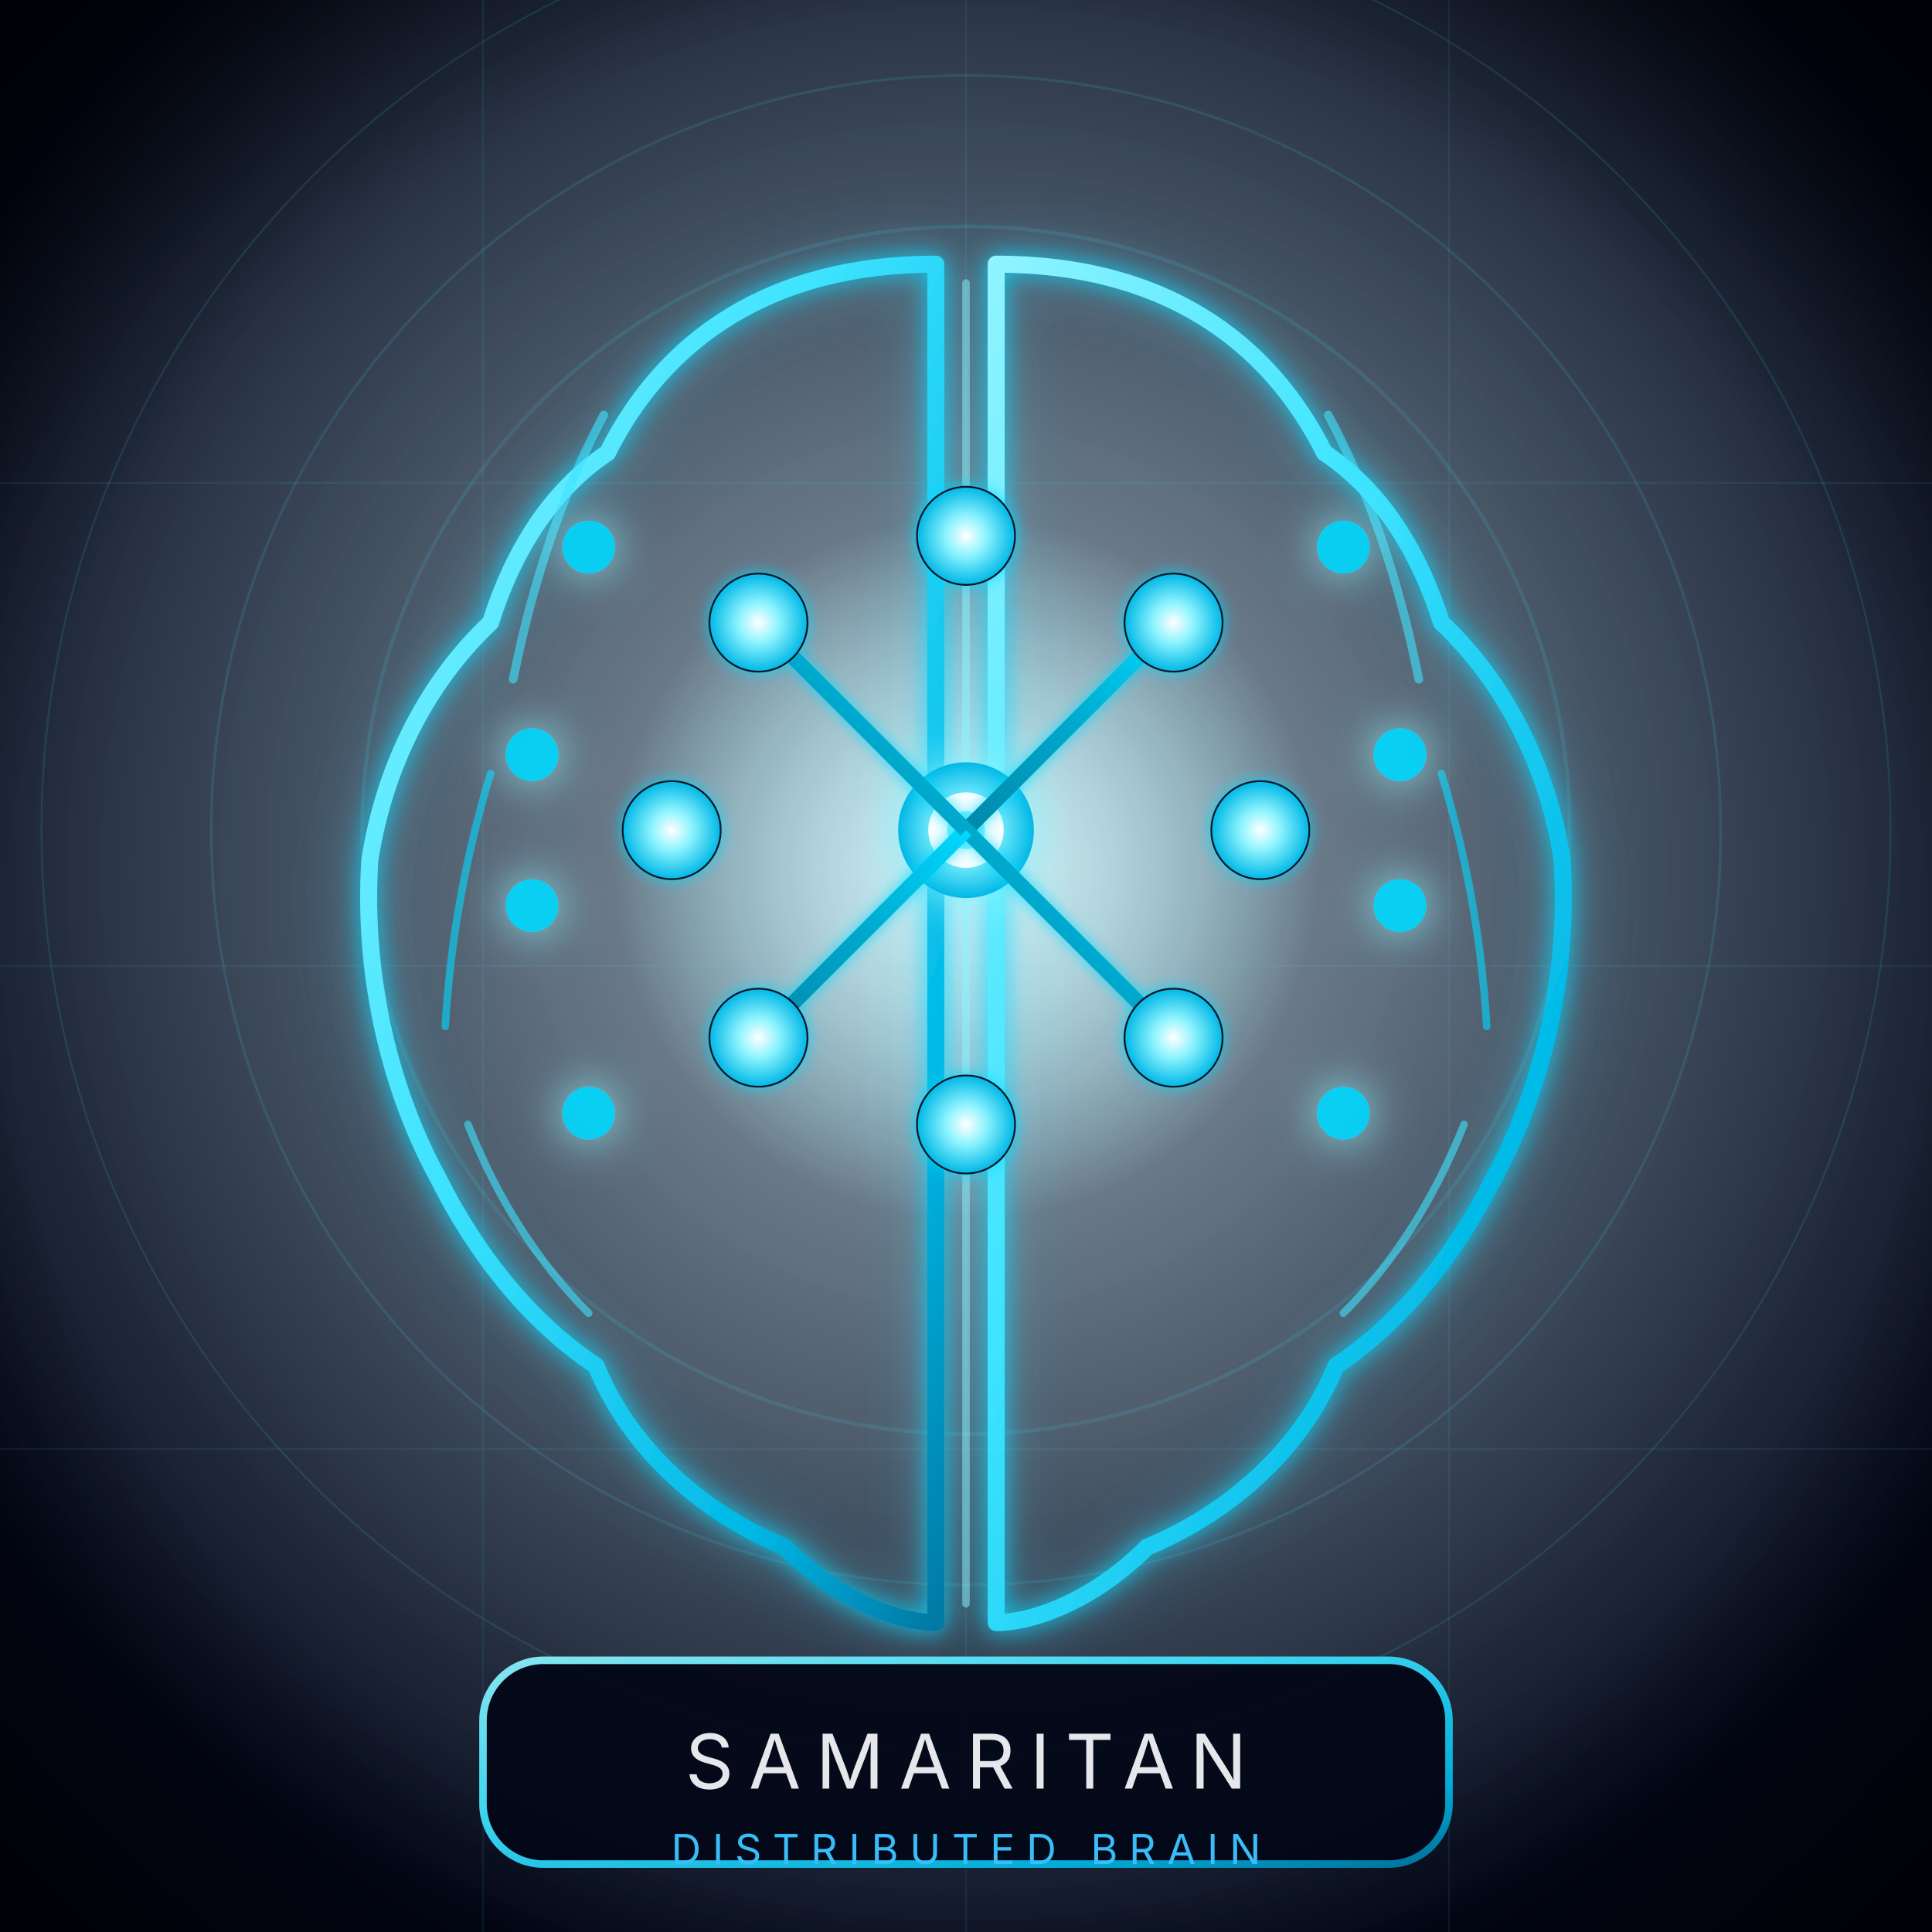
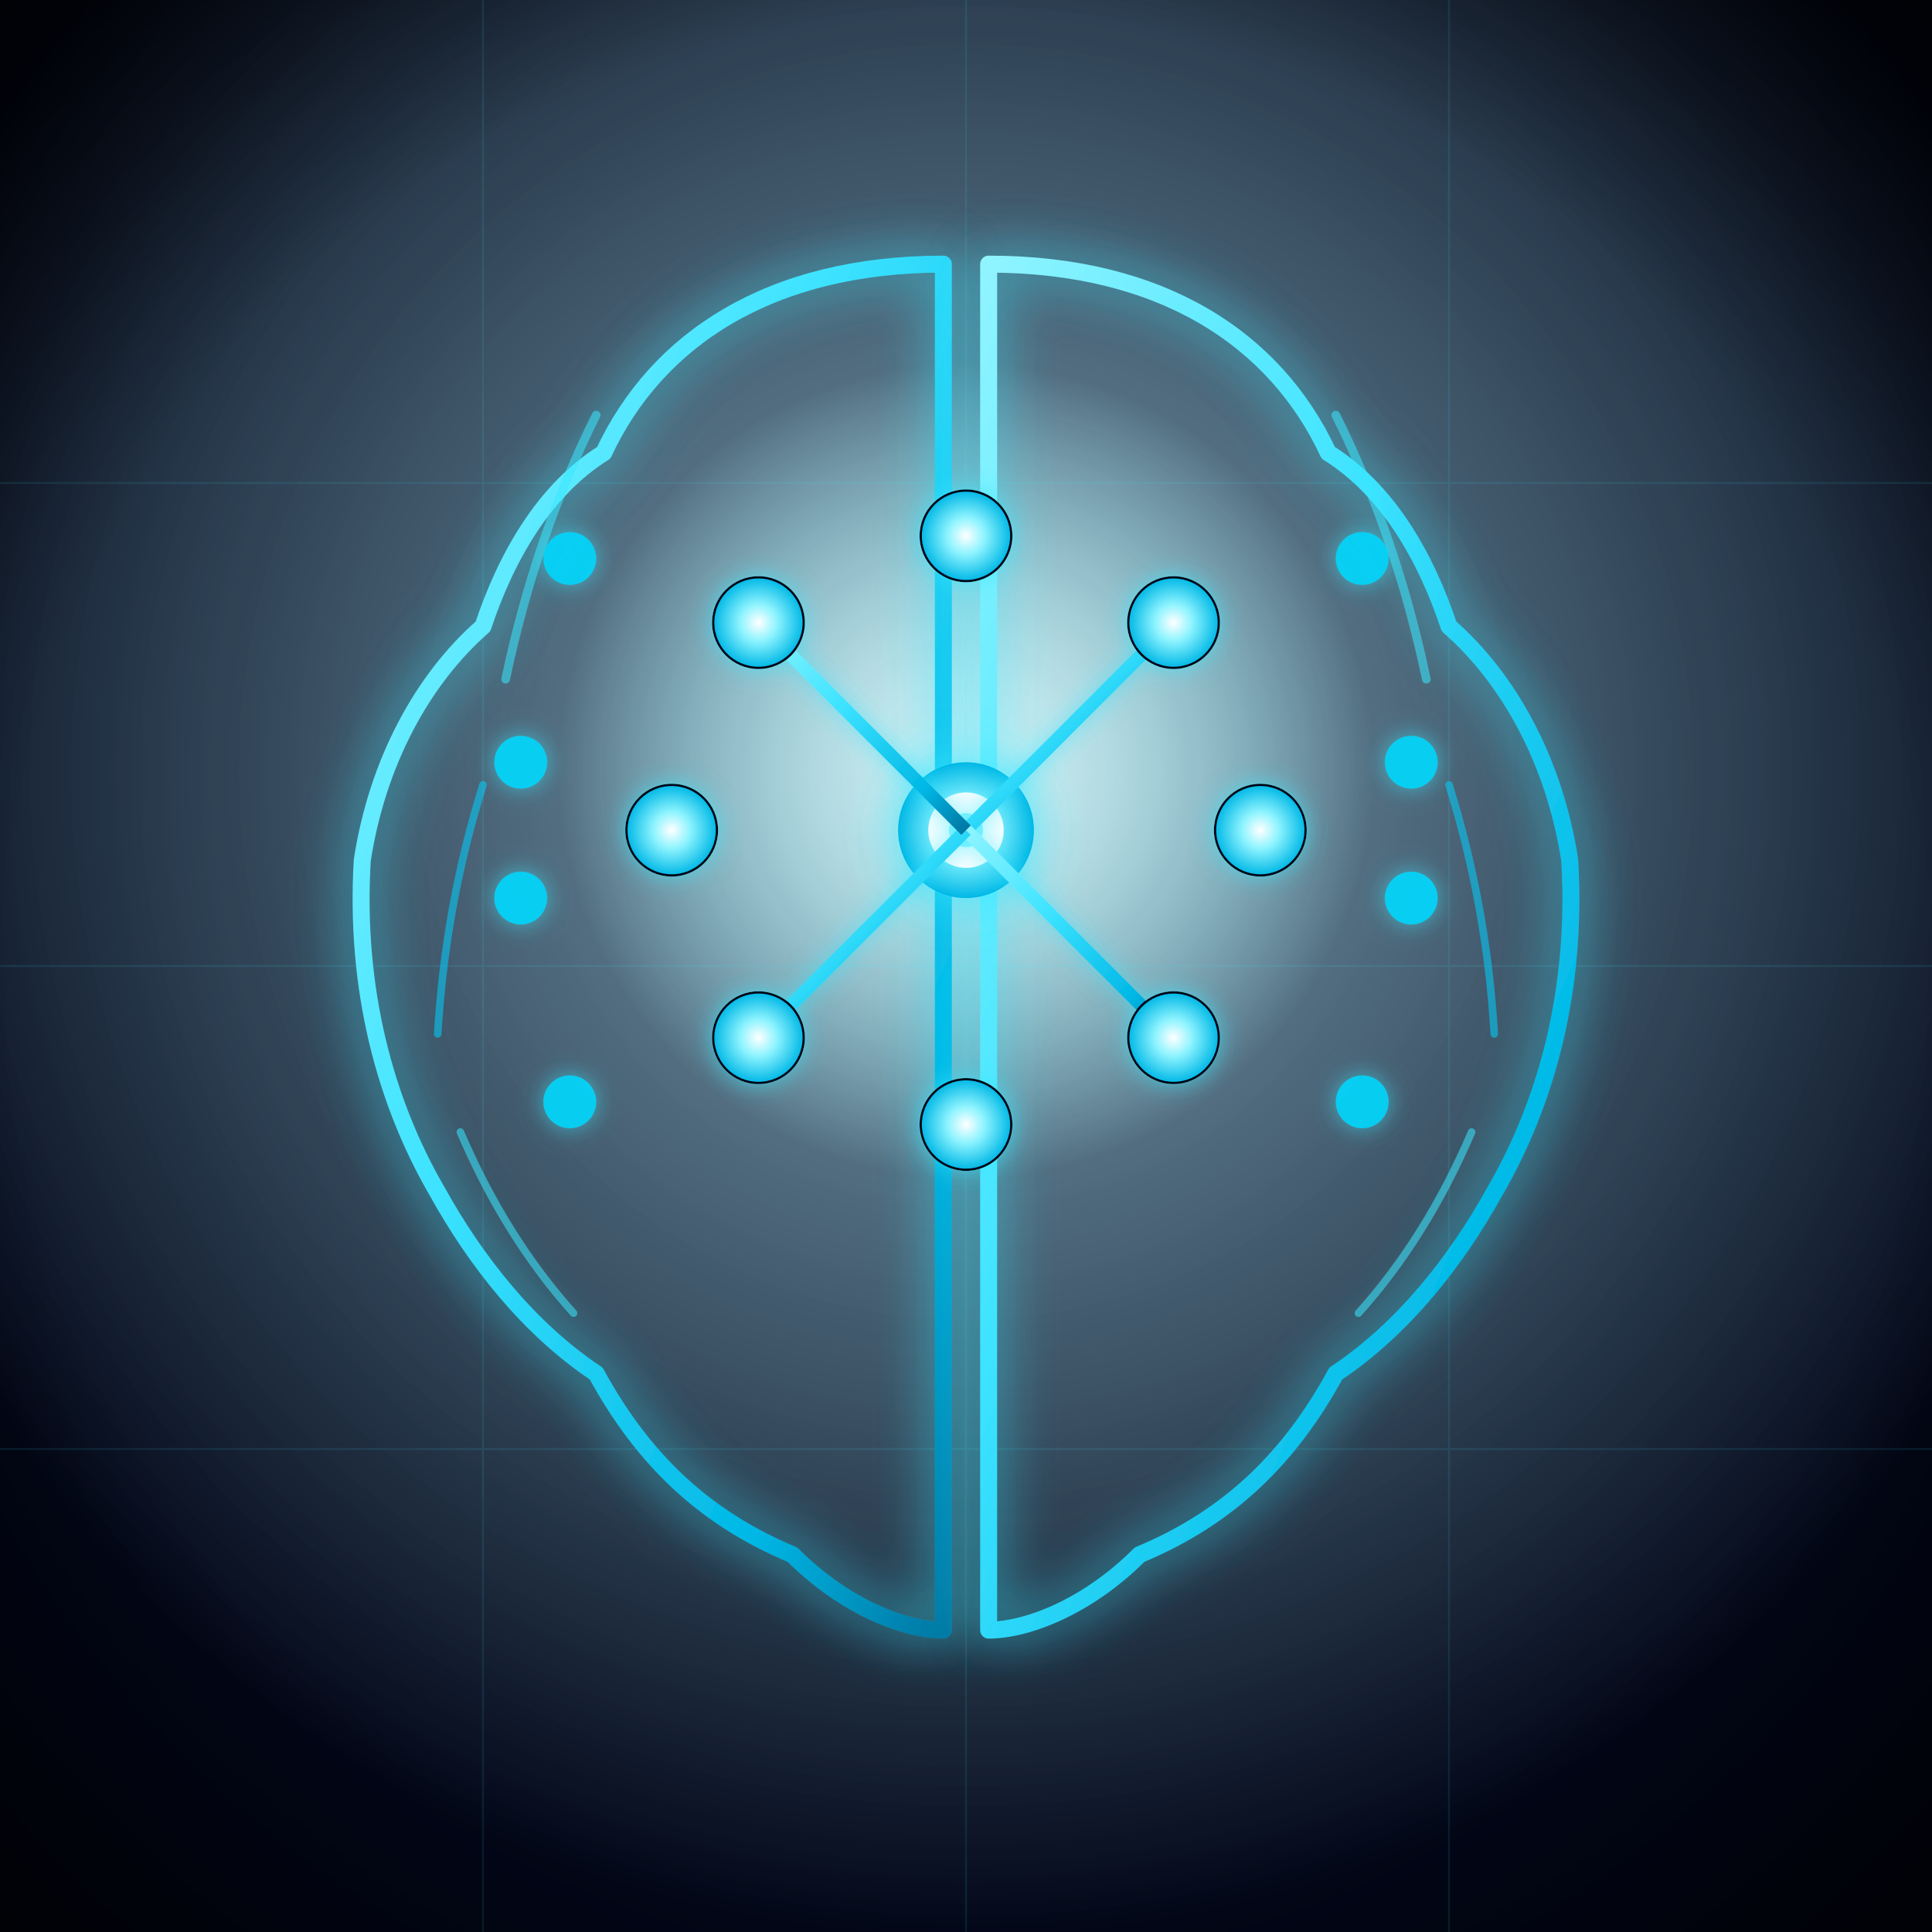
- <svg xmlns="http://www.w3.org/2000/svg" width="512" height="512" viewBox="0 0 512 512" role="img" aria-labelledby="title desc">
+ <svg xmlns="http://www.w3.org/2000/svg" width="512" height="512" viewBox="0 0 512 512" role="img" aria-label="Samaritan distributed brain logo">
  <defs>
-     <radialGradient id="deepSpace" cx="50%" cy="45%" r="60%">
-       <stop offset="0%" stop-color="#3de3ff" stop-opacity="0.12" />
-       <stop offset="30%" stop-color="#102a43" stop-opacity="0.6" />
+     <radialGradient id="bg" cx="50%" cy="40%" r="60%">
+       <stop offset="0%" stop-color="#38e8ff" stop-opacity="0.1" />
+       <stop offset="35%" stop-color="#0f3550" stop-opacity="0.7" />
      <stop offset="100%" stop-color="#020617" stop-opacity="1" />
    </radialGradient>
    <radialGradient id="vignette" cx="50%" cy="50%" r="70%">
      <stop offset="0%" stop-color="#000000" stop-opacity="0" />
      <stop offset="70%" stop-color="#000000" stop-opacity="0" />
-       <stop offset="100%" stop-color="#000000" stop-opacity="0.7" />
+       <stop offset="100%" stop-color="#000000" stop-opacity="0.75" />
    </radialGradient>
-     <linearGradient id="cyberGrad" x1="0%" y1="0%" x2="100%" y2="100%">
+     <linearGradient id="lineGrad" x1="0%" y1="0%" x2="100%" y2="100%">
      <stop offset="0%" stop-color="#8ff4ff" />
      <stop offset="40%" stop-color="#3de3ff" />
      <stop offset="80%" stop-color="#00b8e6" />
      <stop offset="100%" stop-color="#0077a3" />
    </linearGradient>
-     <linearGradient id="energyGrad" x1="100%" y1="0%" x2="0%" y2="100%">
-       <stop offset="0%" stop-color="#00d9ff" />
-       <stop offset="50%" stop-color="#00a8cc" />
-       <stop offset="100%" stop-color="#0088aa" />
-     </linearGradient>
-     <radialGradient id="coreGrad" cx="50%" cy="50%" r="50%">
+     <radialGradient id="nodeGrad" cx="50%" cy="50%" r="50%">
      <stop offset="0%" stop-color="#ffffff" />
      <stop offset="40%" stop-color="#8ff4ff" />
      <stop offset="100%" stop-color="#00b8e6" />
    </radialGradient>
-     <filter id="volumetricGlow" x="-80%" y="-80%" width="260%" height="260%">
-       <feGaussianBlur in="SourceAlpha" stdDeviation="8" result="blur1" />
-       <feGaussianBlur in="SourceAlpha" stdDeviation="3" result="blur2" />
-       <feFlood flood-color="#3de3ff" flood-opacity="0.5" result="color1" />
-       <feComposite in="color1" in2="blur1" operator="in" result="glow1" />
-       <feFlood flood-color="#00d9ff" flood-opacity="0.9" result="color2" />
-       <feComposite in="color2" in2="blur2" operator="in" result="glow2" />
+     <filter id="glowStrong" x="-80%" y="-80%" width="260%" height="260%">
+       <feGaussianBlur in="SourceAlpha" stdDeviation="7" result="b1" />
+       <feFlood flood-color="#38e8ff" flood-opacity="0.9" result="c1" />
+       <feComposite in="c1" in2="b1" operator="in" result="g1" />
      <feMerge>
-         <feMergeNode in="glow1" />
-         <feMergeNode in="glow2" />
+         <feMergeNode in="g1" />
        <feMergeNode in="SourceGraphic" />
      </feMerge>
    </filter>
-     <filter id="nodeGlow" x="-200%" y="-200%" width="500%" height="500%">
-       <feGaussianBlur in="SourceAlpha" stdDeviation="6" result="blur" />
-       <feFlood flood-color="#8ff4ff" flood-opacity="1" />
-       <feComposite in2="blur" operator="in" result="glow" />
+     <filter id="glowSoft" x="-80%" y="-80%" width="260%" height="260%">
+       <feGaussianBlur in="SourceAlpha" stdDeviation="3" result="b1" />
+       <feFlood flood-color="#38e8ff" flood-opacity="0.7" result="c1" />
+       <feComposite in="c1" in2="b1" operator="in" result="g1" />
      <feMerge>
-         <feMergeNode in="glow" />
-         <feMergeNode in="SourceGraphic" />
-       </feMerge>
-     </filter>
-     <filter id="pathGlow" x="-60%" y="-60%" width="220%" height="220%">
-       <feGaussianBlur in="SourceAlpha" stdDeviation="2" result="blur" />
-       <feFlood flood-color="#00d9ff" flood-opacity="0.8" />
-       <feComposite in2="blur" operator="in" result="glow" />
-       <feMerge>
-         <feMergeNode in="glow" />
+         <feMergeNode in="g1" />
        <feMergeNode in="SourceGraphic" />
      </feMerge>
    </filter>
  </defs>
-   <rect width="512" height="512" fill="url(#deepSpace)" />
+   <rect width="512" height="512" fill="url(#bg)" />
  <rect width="512" height="512" fill="url(#vignette)" />
-   <g opacity="0.08" stroke="#3de3ff" stroke-width="0.5">
+   <g opacity="0.1" stroke="#38e8ff" stroke-width="0.5">
    <line x1="0" y1="128" x2="512" y2="128" />
    <line x1="0" y1="256" x2="512" y2="256" />
    <line x1="0" y1="384" x2="512" y2="384" />
    <line x1="128" y1="0" x2="128" y2="512" />
    <line x1="256" y1="0" x2="256" y2="512" />
    <line x1="384" y1="0" x2="384" y2="512" />
  </g>
-   <g opacity="0.12" fill="none" stroke="#3de3ff">
-     <circle cx="256" cy="220" r="160" stroke-width="1" />
-     <circle cx="256" cy="220" r="200" stroke-width="0.7" />
-     <circle cx="256" cy="220" r="245" stroke-width="0.5" />
-   </g>
  <g transform="translate(256,220)">
-     <path d="M -8 -150          C -52 -150 -80 -130 -95 -100          C -110 -90 -120 -74 -126 -55          C -142 -40 -154 -18 -158 8          C -160 40 -152 70 -140 92          C -130 112 -116 130 -98 142          C -90 162 -72 180 -48 190          C -34 204 -18 210 -8 210          Z" fill="none" stroke="url(#cyberGrad)" stroke-width="4.5" stroke-linecap="round" stroke-linejoin="round" filter="url(#volumetricGlow)" />
-     <path d="M 8 -150          C 52 -150 80 -130 95 -100          C 110 -90 120 -74 126 -55          C 142 -40 154 -18 158 8          C 160 40 152 70 140 92          C 130 112 116 130 98 142          C 90 162 72 180 48 190          C 34 204 18 210 8 210          Z" fill="none" stroke="url(#cyberGrad)" stroke-width="4.5" stroke-linecap="round" stroke-linejoin="round" filter="url(#volumetricGlow)" />
-     <path d="M 0 -145 Q 0 -60 0 40 Q 0 120 0 205" fill="none" stroke="#8ff4ff" stroke-width="2" stroke-linecap="round" opacity="0.5" />
-     <g stroke-linecap="round" opacity="0.6">
-       <path d="M -96 -110 Q -112 -80 -120 -40" fill="none" stroke="#3de3ff" stroke-width="2.3" />
-       <path d="M -126 -15 Q -136 18 -138 52" fill="none" stroke="#00d9ff" stroke-width="2" />
-       <path d="M -132 78 Q -120 108 -100 128" fill="none" stroke="#3de3ff" stroke-width="2" />
+     <path d="M -6 -150          C -52 -150 -82 -130 -96 -100          C -112 -90 -122 -72 -128 -54          C -144 -40 -156 -18 -160 8          C -162 42 -154 72 -140 96          C -130 114 -116 132 -98 144          C -86 166 -70 182 -46 192          C -32 206 -16 212 -6 212          Z" fill="none" stroke="url(#lineGrad)" stroke-width="4.5" stroke-linecap="round" stroke-linejoin="round" filter="url(#glowStrong)" />
+     <path d="M 6 -150          C 52 -150 82 -130 96 -100          C 112 -90 122 -72 128 -54          C 144 -40 156 -18 160 8          C 162 42 154 72 140 96          C 130 114 116 132 98 144          C 86 166 70 182 46 192          C 32 206 16 212 6 212          Z" fill="none" stroke="url(#lineGrad)" stroke-width="4.5" stroke-linecap="round" stroke-linejoin="round" filter="url(#glowStrong)" />
+     <path d="M 0 -145 Q 0 -60 0 40 Q 0 120 0 205" fill="none" stroke="#8ff4ff" stroke-width="2" stroke-linecap="round" opacity="0.6" filter="url(#glowSoft)" />
+     <g stroke-linecap="round" opacity="0.55">
+       <path d="M -98 -110 Q -114 -78 -122 -40" fill="none" stroke="#38e8ff" stroke-width="2.3" />
+       <path d="M -128 -12 Q -138 20 -140 54" fill="none" stroke="#00d0ff" stroke-width="2.0" />
+       <path d="M -134 80 Q -122 108 -104 128" fill="none" stroke="#38e8ff" stroke-width="2.0" />
+       <path d="M 98 -110 Q 114 -78 122 -40" fill="none" stroke="#38e8ff" stroke-width="2.3" />
+       <path d="M 128 -12 Q 138 20 140 54" fill="none" stroke="#00d0ff" stroke-width="2.0" />
+       <path d="M 134 80 Q 122 108 104 128" fill="none" stroke="#38e8ff" stroke-width="2.0" />
    </g>
-     <g stroke-linecap="round" opacity="0.6">
-       <path d="M 96 -110 Q 112 -80 120 -40" fill="none" stroke="#3de3ff" stroke-width="2.3" />
-       <path d="M 126 -15 Q 136 18 138 52" fill="none" stroke="#00d9ff" stroke-width="2" />
-       <path d="M 132 78 Q 120 108 100 128" fill="none" stroke="#3de3ff" stroke-width="2" />
+     <g filter="url(#glowStrong)">
+       <circle cx="0" cy="0" r="18" fill="url(#nodeGrad)" />
+       <circle cx="0" cy="0" r="10" fill="#ffffff" opacity="0.95" />
+       <circle cx="0" cy="0" r="4.5" fill="#8ff4ff" />
    </g>
-     <g filter="url(#nodeGlow)">
-       <circle cx="0" cy="0" r="18" fill="url(#coreGrad)" />
-       <circle cx="0" cy="0" r="10" fill="#ffffff" opacity="0.95" />
-       <circle cx="0" cy="0" r="5" fill="#8ff4ff" />
-     </g>
-     <g filter="url(#pathGlow)">
-       <line x1="0" y1="0" x2="0" y2="-78" stroke="url(#energyGrad)" stroke-width="4" />
-       <line x1="0" y1="0" x2="55" y2="-55" stroke="url(#energyGrad)" stroke-width="4" />
-       <line x1="0" y1="0" x2="78" y2="0" stroke="url(#energyGrad)" stroke-width="4" />
-       <line x1="0" y1="0" x2="55" y2="55" stroke="url(#energyGrad)" stroke-width="4" />
-       <line x1="0" y1="0" x2="0" y2="78" stroke="url(#energyGrad)" stroke-width="4" />
-       <line x1="0" y1="0" x2="-55" y2="55" stroke="url(#energyGrad)" stroke-width="4" />
-       <line x1="0" y1="0" x2="-78" y2="0" stroke="url(#energyGrad)" stroke-width="4" />
-       <line x1="0" y1="0" x2="-55" y2="-55" stroke="url(#energyGrad)" stroke-width="4" />
-       <g fill="url(#coreGrad)" stroke="#0f172a" stroke-width="0.5">
-         <circle cx="0" cy="-78" r="13" />
-         <circle cx="55" cy="-55" r="13" />
-         <circle cx="78" cy="0" r="13" />
-         <circle cx="55" cy="55" r="13" />
-         <circle cx="0" cy="78" r="13" />
-         <circle cx="-55" cy="55" r="13" />
-         <circle cx="-78" cy="0" r="13" />
-         <circle cx="-55" cy="-55" r="13" />
+     <g filter="url(#glowSoft)">
+       <g stroke="url(#lineGrad)" stroke-width="3.5">
+         <line x1="0" y1="0" x2="0" y2="-78" />
+         <line x1="0" y1="0" x2="55" y2="-55" />
+         <line x1="0" y1="0" x2="78" y2="0" />
+         <line x1="0" y1="0" x2="55" y2="55" />
+         <line x1="0" y1="0" x2="0" y2="78" />
+         <line x1="0" y1="0" x2="-55" y2="55" />
+         <line x1="0" y1="0" x2="-78" y2="0" />
+         <line x1="0" y1="0" x2="-55" y2="-55" />
+       </g>
+       <g fill="url(#nodeGrad)" stroke="#020617" stroke-width="0.6">
+         <circle cx="0" cy="-78" r="12" />
+         <circle cx="55" cy="-55" r="12" />
+         <circle cx="78" cy="0" r="12" />
+         <circle cx="55" cy="55" r="12" />
+         <circle cx="0" cy="78" r="12" />
+         <circle cx="-55" cy="55" r="12" />
+         <circle cx="-78" cy="0" r="12" />
+         <circle cx="-55" cy="-55" r="12" />
      </g>
    </g>
-     <g opacity="0.9">
-       <g fill="#00d9ff" filter="url(#nodeGlow)">
-         <circle cx="100" cy="-75" r="7" />
-         <circle cx="115" cy="-20" r="7" />
-         <circle cx="115" cy="20" r="7" />
-         <circle cx="100" cy="75" r="7" />
-         <circle cx="-100" cy="-75" r="7" />
-         <circle cx="-115" cy="-20" r="7" />
-         <circle cx="-115" cy="20" r="7" />
-         <circle cx="-100" cy="75" r="7" />
-       </g>
+     <g fill="#00d9ff" filter="url(#glowSoft)" opacity="0.9">
+       <circle cx="105" cy="-72" r="7" />
+       <circle cx="118" cy="-18" r="7" />
+       <circle cx="118" cy="18" r="7" />
+       <circle cx="105" cy="72" r="7" />
+       <circle cx="-105" cy="-72" r="7" />
+       <circle cx="-118" cy="-18" r="7" />
+       <circle cx="-118" cy="18" r="7" />
+       <circle cx="-105" cy="72" r="7" />
    </g>
  </g>
-   <g transform="translate(0, 400)">
-     <rect x="128" y="40" width="256" height="54" rx="16" fill="#020617" opacity="0.92" stroke="url(#cyberGrad)" stroke-width="2" />
-     <text x="256" y="74" text-anchor="middle" font-family="system-ui, -apple-system, BlinkMacSystemFont, 'SF Pro Text', sans-serif" font-size="20" letter-spacing="4" fill="#e5e7eb">
-       SAMARITAN
-     </text>
-     <text x="256" y="94" text-anchor="middle" font-family="system-ui, -apple-system, BlinkMacSystemFont, 'SF Pro Text', sans-serif" font-size="11" letter-spacing="3" fill="#38bdf8">
-       DISTRIBUTED BRAIN
-     </text>
-   </g>
</svg>
